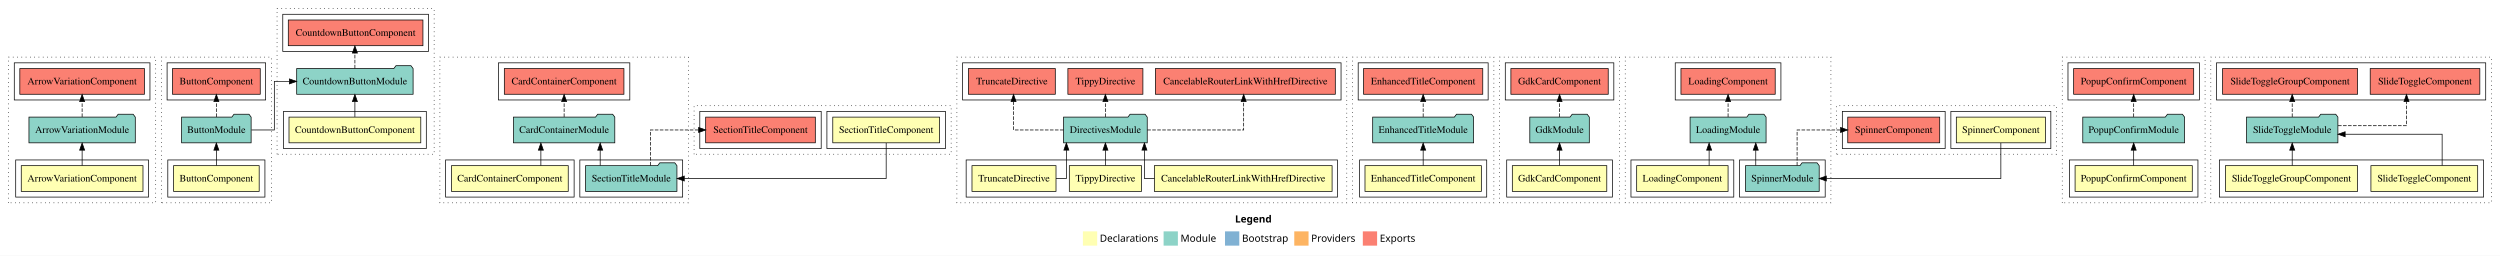
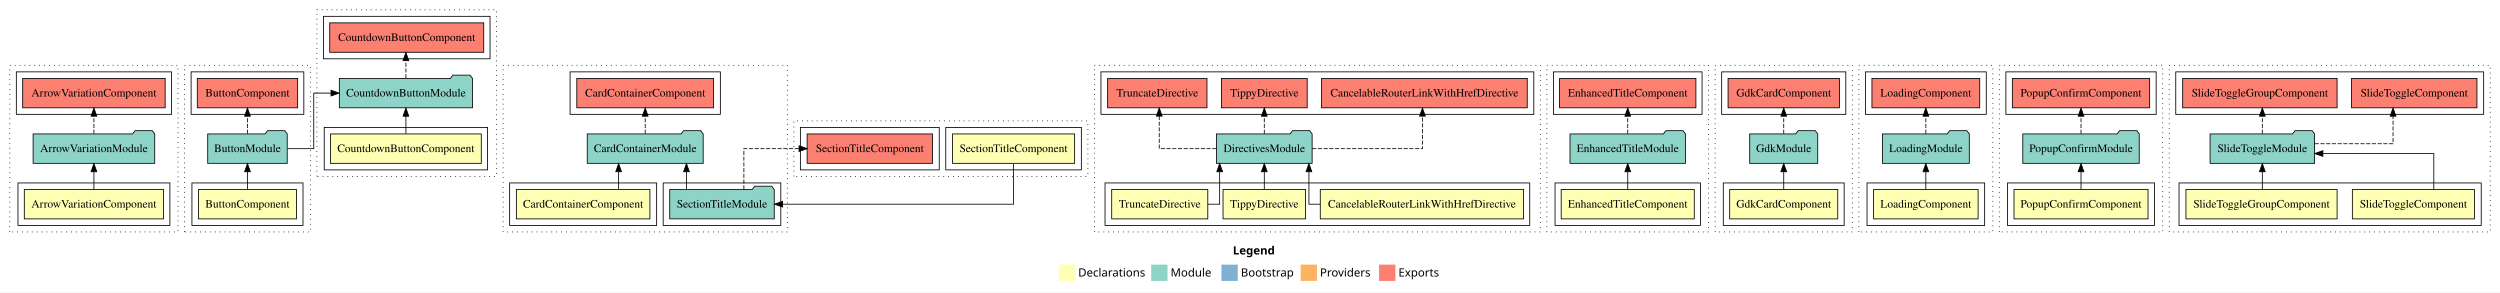
- <svg xmlns="http://www.w3.org/2000/svg" width="3501pt" height="358pt" viewBox="0.00 0.00 3501.00 358.00">
+ <svg xmlns="http://www.w3.org/2000/svg" width="3061pt" height="358pt" viewBox="0.00 0.00 3061.00 358.00">
  <g id="graph0" class="graph" transform="scale(1 1) rotate(0) translate(4 354)">
-     <polygon fill="#ffffff" stroke="transparent" points="-4,4 -4,-354 3497,-354 3497,4 -4,4" />
-     <text text-anchor="start" x="1725.509" y="-42.4" font-family="sans-serif" font-weight="bold" font-size="14.00" fill="#000000">Legend</text>
-     <polygon fill="#ffffb3" stroke="transparent" points="1512.5,-10 1512.5,-30 1532.5,-30 1532.5,-10 1512.5,-10" />
-     <text text-anchor="start" x="1536.129" y="-15.4" font-family="sans-serif" font-size="14.00" fill="#000000">  Declarations</text>
-     <polygon fill="#8dd3c7" stroke="transparent" points="1625.5,-10 1625.5,-30 1645.5,-30 1645.5,-10 1625.5,-10" />
-     <text text-anchor="start" x="1649.225" y="-15.4" font-family="sans-serif" font-size="14.00" fill="#000000">  Module</text>
-     <polygon fill="#80b1d3" stroke="transparent" points="1711.5,-10 1711.5,-30 1731.5,-30 1731.5,-10 1711.5,-10" />
-     <text text-anchor="start" x="1735.281" y="-15.4" font-family="sans-serif" font-size="14.00" fill="#000000">  Bootstrap</text>
-     <polygon fill="#fdb462" stroke="transparent" points="1808.5,-10 1808.5,-30 1828.5,-30 1828.5,-10 1808.5,-10" />
-     <text text-anchor="start" x="1832.173" y="-15.4" font-family="sans-serif" font-size="14.00" fill="#000000">  Providers</text>
-     <polygon fill="#fb8072" stroke="transparent" points="1904.5,-10 1904.5,-30 1924.5,-30 1924.5,-10 1904.5,-10" />
-     <text text-anchor="start" x="1928.226" y="-15.4" font-family="sans-serif" font-size="14.00" fill="#000000">  Exports</text>
+     <polygon fill="#ffffff" stroke="transparent" points="-4,4 -4,-354 3057,-354 3057,4 -4,4" />
+     <text text-anchor="start" x="1505.509" y="-42.4" font-family="sans-serif" font-weight="bold" font-size="14.00" fill="#000000">Legend</text>
+     <polygon fill="#ffffb3" stroke="transparent" points="1292.5,-10 1292.5,-30 1312.5,-30 1312.5,-10 1292.5,-10" />
+     <text text-anchor="start" x="1316.129" y="-15.4" font-family="sans-serif" font-size="14.00" fill="#000000">  Declarations</text>
+     <polygon fill="#8dd3c7" stroke="transparent" points="1405.5,-10 1405.5,-30 1425.5,-30 1425.5,-10 1405.5,-10" />
+     <text text-anchor="start" x="1429.225" y="-15.4" font-family="sans-serif" font-size="14.00" fill="#000000">  Module</text>
+     <polygon fill="#80b1d3" stroke="transparent" points="1491.5,-10 1491.5,-30 1511.5,-30 1511.5,-10 1491.5,-10" />
+     <text text-anchor="start" x="1515.281" y="-15.4" font-family="sans-serif" font-size="14.00" fill="#000000">  Bootstrap</text>
+     <polygon fill="#fdb462" stroke="transparent" points="1588.5,-10 1588.5,-30 1608.5,-30 1608.5,-10 1588.5,-10" />
+     <text text-anchor="start" x="1612.173" y="-15.4" font-family="sans-serif" font-size="14.00" fill="#000000">  Providers</text>
+     <polygon fill="#fb8072" stroke="transparent" points="1684.5,-10 1684.5,-30 1704.5,-30 1704.5,-10 1684.5,-10" />
+     <text text-anchor="start" x="1708.226" y="-15.4" font-family="sans-serif" font-size="14.00" fill="#000000">  Exports</text>
    <g id="clust1" class="cluster">
      <polygon fill="none" stroke="#000000" stroke-dasharray="1,5" points="8,-70 8,-274 214,-274 214,-70 8,-70" />
    </g>
    <g id="clust2" class="cluster">
      <polygon fill="none" stroke="#000000" points="18,-78 18,-130 204,-130 204,-78 18,-78" />
    </g>
    <g id="clust5" class="cluster">
      <polygon fill="none" stroke="#000000" points="16,-214 16,-266 206,-266 206,-214 16,-214" />
    </g>
    <g id="clust8" class="cluster">
      <polygon fill="none" stroke="#000000" stroke-dasharray="1,5" points="222,-70 222,-274 376,-274 376,-70 222,-70" />
    </g>
    <g id="clust9" class="cluster">
      <polygon fill="none" stroke="#000000" points="231,-78 231,-130 367,-130 367,-78 231,-78" />
    </g>
    <g id="clust12" class="cluster">
      <polygon fill="none" stroke="#000000" points="230,-214 230,-266 368,-266 368,-214 230,-214" />
    </g>
    <g id="clust15" class="cluster">
      <polygon fill="none" stroke="#000000" stroke-dasharray="1,5" points="612,-70 612,-274 960,-274 960,-70 612,-70" />
    </g>
    <g id="clust16" class="cluster">
      <polygon fill="none" stroke="#000000" points="620,-78 620,-130 800,-130 800,-78 620,-78" />
    </g>
    <g id="clust18" class="cluster">
      <polygon fill="none" stroke="#000000" points="808,-78 808,-130 952,-130 952,-78 808,-78" />
    </g>
    <g id="clust19" class="cluster">
      <polygon fill="none" stroke="#000000" points="694,-214 694,-266 878,-266 878,-214 694,-214" />
    </g>
    <g id="clust22" class="cluster">
      <polygon fill="none" stroke="#000000" stroke-dasharray="1,5" points="384,-138 384,-342 604,-342 604,-138 384,-138" />
    </g>
    <g id="clust23" class="cluster">
      <polygon fill="none" stroke="#000000" points="393,-146 393,-198 593,-198 593,-146 393,-146" />
    </g>
    <g id="clust26" class="cluster">
      <polygon fill="none" stroke="#000000" points="392,-282 392,-334 596,-334 596,-282 392,-282" />
    </g>
    <g id="clust29" class="cluster">
      <polygon fill="none" stroke="#000000" stroke-dasharray="1,5" points="1336,-70 1336,-274 1882,-274 1882,-70 1336,-70" />
    </g>
    <g id="clust30" class="cluster">
      <polygon fill="none" stroke="#000000" points="1349,-78 1349,-130 1869,-130 1869,-78 1349,-78" />
    </g>
    <g id="clust35" class="cluster">
      <polygon fill="none" stroke="#000000" points="1344,-214 1344,-266 1874,-266 1874,-214 1344,-214" />
    </g>
    <g id="clust38" class="cluster">
      <polygon fill="none" stroke="#000000" stroke-dasharray="1,5" points="1890,-70 1890,-274 2088,-274 2088,-70 1890,-70" />
    </g>
    <g id="clust39" class="cluster">
      <polygon fill="none" stroke="#000000" points="1900,-78 1900,-130 2078,-130 2078,-78 1900,-78" />
    </g>
    <g id="clust42" class="cluster">
      <polygon fill="none" stroke="#000000" points="1898,-214 1898,-266 2080,-266 2080,-214 1898,-214" />
    </g>
    <g id="clust45" class="cluster">
      <polygon fill="none" stroke="#000000" stroke-dasharray="1,5" points="2096,-70 2096,-274 2264,-274 2264,-70 2096,-70" />
    </g>
    <g id="clust46" class="cluster">
      <polygon fill="none" stroke="#000000" points="2106,-78 2106,-130 2254,-130 2254,-78 2106,-78" />
    </g>
    <g id="clust49" class="cluster">
      <polygon fill="none" stroke="#000000" points="2104,-214 2104,-266 2256,-266 2256,-214 2104,-214" />
    </g>
    <g id="clust52" class="cluster">
-       <polygon fill="none" stroke="#000000" stroke-dasharray="1,5" points="2272,-70 2272,-274 2560,-274 2560,-70 2272,-70" />
+       <polygon fill="none" stroke="#000000" stroke-dasharray="1,5" points="2272,-70 2272,-274 2436,-274 2436,-70 2272,-70" />
    </g>
    <g id="clust53" class="cluster">
-       <polygon fill="none" stroke="#000000" points="2280,-78 2280,-130 2424,-130 2424,-78 2280,-78" />
-     </g>
-     <g id="clust55" class="cluster">
-       <polygon fill="none" stroke="#000000" points="2432,-78 2432,-130 2552,-130 2552,-78 2432,-78" />
+       <polygon fill="none" stroke="#000000" points="2282,-78 2282,-130 2426,-130 2426,-78 2282,-78" />
    </g>
    <g id="clust56" class="cluster">
-       <polygon fill="none" stroke="#000000" points="2342,-214 2342,-266 2490,-266 2490,-214 2342,-214" />
+       <polygon fill="none" stroke="#000000" points="2280,-214 2280,-266 2428,-266 2428,-214 2280,-214" />
    </g>
    <g id="clust59" class="cluster">
-       <polygon fill="none" stroke="#000000" stroke-dasharray="1,5" points="2884,-70 2884,-274 3084,-274 3084,-70 2884,-70" />
+       <polygon fill="none" stroke="#000000" stroke-dasharray="1,5" points="2444,-70 2444,-274 2644,-274 2644,-70 2444,-70" />
    </g>
    <g id="clust60" class="cluster">
-       <polygon fill="none" stroke="#000000" points="2894,-78 2894,-130 3074,-130 3074,-78 2894,-78" />
+       <polygon fill="none" stroke="#000000" points="2454,-78 2454,-130 2634,-130 2634,-78 2454,-78" />
    </g>
    <g id="clust63" class="cluster">
-       <polygon fill="none" stroke="#000000" points="2892,-214 2892,-266 3076,-266 3076,-214 2892,-214" />
+       <polygon fill="none" stroke="#000000" points="2452,-214 2452,-266 2636,-266 2636,-214 2452,-214" />
    </g>
    <g id="clust66" class="cluster">
      <polygon fill="none" stroke="#000000" stroke-dasharray="1,5" points="968,-138 968,-206 1328,-206 1328,-138 968,-138" />
    </g>
    <g id="clust67" class="cluster">
      <polygon fill="none" stroke="#000000" points="1154,-146 1154,-198 1320,-198 1320,-146 1154,-146" />
    </g>
    <g id="clust70" class="cluster">
      <polygon fill="none" stroke="#000000" points="976,-146 976,-198 1146,-198 1146,-146 976,-146" />
    </g>
    <g id="clust73" class="cluster">
-       <polygon fill="none" stroke="#000000" stroke-dasharray="1,5" points="3092,-70 3092,-274 3485,-274 3485,-70 3092,-70" />
+       <polygon fill="none" stroke="#000000" stroke-dasharray="1,5" points="2652,-70 2652,-274 3045,-274 3045,-70 2652,-70" />
    </g>
    <g id="clust74" class="cluster">
-       <polygon fill="none" stroke="#000000" points="3104,-78 3104,-130 3474,-130 3474,-78 3104,-78" />
+       <polygon fill="none" stroke="#000000" points="2664,-78 2664,-130 3034,-130 3034,-78 2664,-78" />
    </g>
    <g id="clust78" class="cluster">
-       <polygon fill="none" stroke="#000000" points="3100,-214 3100,-266 3477,-266 3477,-214 3100,-214" />
-     </g>
-     <g id="clust81" class="cluster">
-       <polygon fill="none" stroke="#000000" stroke-dasharray="1,5" points="2568,-138 2568,-206 2876,-206 2876,-138 2568,-138" />
-     </g>
-     <g id="clust82" class="cluster">
-       <polygon fill="none" stroke="#000000" points="2728,-146 2728,-198 2868,-198 2868,-146 2728,-146" />
-     </g>
-     <g id="clust85" class="cluster">
-       <polygon fill="none" stroke="#000000" points="2576,-146 2576,-198 2720,-198 2720,-146 2576,-146" />
+       <polygon fill="none" stroke="#000000" points="2660,-214 2660,-266 3037,-266 3037,-214 2660,-214" />
    </g>
    <g id="node1" class="node">
      <polygon fill="#ffffb3" stroke="#000000" points="196.235,-122 25.765,-122 25.765,-86 196.235,-86 196.235,-122" />
      <text text-anchor="middle" x="111" y="-99.8" font-family="Times,serif" font-size="14.00" fill="#000000">ArrowVariationComponent</text>
    </g>
    <g id="node2" class="node">
      <polygon fill="#8dd3c7" stroke="#000000" points="185.452,-190 182.452,-194 161.452,-194 158.452,-190 36.548,-190 36.548,-154 185.452,-154 185.452,-190" />
      <text text-anchor="middle" x="111" y="-167.8" font-family="Times,serif" font-size="14.00" fill="#000000">ArrowVariationModule</text>
    </g>
    <g id="edge1" class="edge">
      <path fill="none" stroke="#000000" d="M111,-122.223C111,-122.223 111,-143.727 111,-143.727" />
      <polygon fill="#000000" stroke="#000000" points="107.5,-143.727 111,-153.727 114.5,-143.727 107.5,-143.727" />
    </g>
    <g id="node3" class="node">
      <polygon fill="#fb8072" stroke="#000000" points="198.235,-258 23.765,-258 23.765,-222 198.235,-222 198.235,-258" />
      <text text-anchor="middle" x="111" y="-235.8" font-family="Times,serif" font-size="14.00" fill="#000000">ArrowVariationComponent </text>
    </g>
    <g id="edge2" class="edge">
      <path fill="none" stroke="#000000" stroke-dasharray="5,2" d="M111,-190.223C111,-190.223 111,-211.727 111,-211.727" />
      <polygon fill="#000000" stroke="#000000" points="107.5,-211.727 111,-221.727 114.5,-211.727 107.5,-211.727" />
    </g>
    <g id="node4" class="node">
      <polygon fill="#ffffb3" stroke="#000000" points="358.951,-122 239.049,-122 239.049,-86 358.951,-86 358.951,-122" />
      <text text-anchor="middle" x="299" y="-99.8" font-family="Times,serif" font-size="14.00" fill="#000000">ButtonComponent</text>
    </g>
    <g id="node5" class="node">
      <polygon fill="#8dd3c7" stroke="#000000" points="347.668,-190 344.668,-194 323.668,-194 320.668,-190 250.332,-190 250.332,-154 347.668,-154 347.668,-190" />
      <text text-anchor="middle" x="299" y="-167.8" font-family="Times,serif" font-size="14.00" fill="#000000">ButtonModule</text>
    </g>
    <g id="edge3" class="edge">
      <path fill="none" stroke="#000000" d="M299,-122.223C299,-122.223 299,-143.727 299,-143.727" />
      <polygon fill="#000000" stroke="#000000" points="295.5,-143.727 299,-153.727 302.5,-143.727 295.5,-143.727" />
    </g>
    <g id="node6" class="node">
      <polygon fill="#fb8072" stroke="#000000" points="360.45,-258 237.55,-258 237.55,-222 360.45,-222 360.45,-258" />
      <text text-anchor="middle" x="299" y="-235.8" font-family="Times,serif" font-size="14.00" fill="#000000">ButtonComponent </text>
    </g>
    <g id="edge4" class="edge">
      <path fill="none" stroke="#000000" stroke-dasharray="5,2" d="M299,-190.223C299,-190.223 299,-211.727 299,-211.727" />
      <polygon fill="#000000" stroke="#000000" points="295.5,-211.727 299,-221.727 302.5,-211.727 295.5,-211.727" />
    </g>
    <g id="node12" class="node">
      <polygon fill="#8dd3c7" stroke="#000000" points="574.501,-258 571.501,-262 550.501,-262 547.501,-258 411.499,-258 411.499,-222 574.501,-222 574.501,-258" />
      <text text-anchor="middle" x="493" y="-235.8" font-family="Times,serif" font-size="14.00" fill="#000000">CountdownButtonModule</text>
    </g>
    <g id="edge9" class="edge">
      <path fill="none" stroke="#000000" d="M348.087,-172C365.181,-172 380.167,-172 380.167,-172 380.167,-172 380.167,-240 380.167,-240 380.167,-240 401.298,-240 401.298,-240" />
      <polygon fill="#000000" stroke="#000000" points="401.298,-243.5 411.298,-240 401.297,-236.5 401.298,-243.5" />
    </g>
    <g id="node7" class="node">
      <polygon fill="#ffffb3" stroke="#000000" points="791.752,-122 628.248,-122 628.248,-86 791.752,-86 791.752,-122" />
      <text text-anchor="middle" x="710" y="-99.8" font-family="Times,serif" font-size="14.00" fill="#000000">CardContainerComponent</text>
    </g>
    <g id="node8" class="node">
      <polygon fill="#8dd3c7" stroke="#000000" points="856.969,-190 853.969,-194 832.969,-194 829.969,-190 715.031,-190 715.031,-154 856.969,-154 856.969,-190" />
      <text text-anchor="middle" x="786" y="-167.8" font-family="Times,serif" font-size="14.00" fill="#000000">CardContainerModule</text>
    </g>
    <g id="edge5" class="edge">
      <path fill="none" stroke="#000000" d="M753.446,-122.223C753.446,-122.223 753.446,-143.727 753.446,-143.727" />
      <polygon fill="#000000" stroke="#000000" points="749.946,-143.727 753.446,-153.727 756.946,-143.727 749.946,-143.727" />
    </g>
    <g id="node10" class="node">
      <polygon fill="#fb8072" stroke="#000000" points="869.752,-258 702.248,-258 702.248,-222 869.752,-222 869.752,-258" />
      <text text-anchor="middle" x="786" y="-235.8" font-family="Times,serif" font-size="14.00" fill="#000000">CardContainerComponent </text>
    </g>
    <g id="edge7" class="edge">
      <path fill="none" stroke="#000000" stroke-dasharray="5,2" d="M786,-190.223C786,-190.223 786,-211.727 786,-211.727" />
      <polygon fill="#000000" stroke="#000000" points="782.5,-211.727 786,-221.727 789.5,-211.727 782.5,-211.727" />
    </g>
    <g id="node9" class="node">
      <polygon fill="#8dd3c7" stroke="#000000" points="943.982,-122 940.982,-126 919.982,-126 916.982,-122 816.018,-122 816.018,-86 943.982,-86 943.982,-122" />
      <text text-anchor="middle" x="880" y="-99.8" font-family="Times,serif" font-size="14.00" fill="#000000">SectionTitleModule</text>
    </g>
    <g id="edge6" class="edge">
      <path fill="none" stroke="#000000" d="M836.497,-122.223C836.497,-122.223 836.497,-143.727 836.497,-143.727" />
      <polygon fill="#000000" stroke="#000000" points="832.997,-143.727 836.497,-153.727 839.997,-143.727 832.997,-143.727" />
    </g>
-     <g id="node35" class="node">
+     <g id="node34" class="node">
      <polygon fill="#fb8072" stroke="#000000" points="1137.765,-190 984.235,-190 984.235,-154 1137.765,-154 1137.765,-190" />
      <text text-anchor="middle" x="1061" y="-167.8" font-family="Times,serif" font-size="14.00" fill="#000000">SectionTitleComponent </text>
    </g>
-     <g id="edge27" class="edge">
+     <g id="edge26" class="edge">
      <path fill="none" stroke="#000000" stroke-dasharray="5,2" d="M906.808,-122.223C906.808,-142.365 906.808,-172 906.808,-172 906.808,-172 974.356,-172 974.356,-172" />
      <polygon fill="#000000" stroke="#000000" points="974.356,-175.5 984.356,-172 974.356,-168.5 974.356,-175.5" />
    </g>
    <g id="node11" class="node">
      <polygon fill="#ffffb3" stroke="#000000" points="585.284,-190 400.716,-190 400.716,-154 585.284,-154 585.284,-190" />
      <text text-anchor="middle" x="493" y="-167.8" font-family="Times,serif" font-size="14.00" fill="#000000">CountdownButtonComponent</text>
    </g>
    <g id="edge8" class="edge">
      <path fill="none" stroke="#000000" d="M493,-190.223C493,-190.223 493,-211.727 493,-211.727" />
      <polygon fill="#000000" stroke="#000000" points="489.5,-211.727 493,-221.727 496.5,-211.727 489.5,-211.727" />
    </g>
    <g id="node13" class="node">
      <polygon fill="#fb8072" stroke="#000000" points="588.284,-326 399.716,-326 399.716,-290 588.284,-290 588.284,-326" />
      <text text-anchor="middle" x="494" y="-303.8" font-family="Times,serif" font-size="14.00" fill="#000000">CountdownButtonComponent </text>
    </g>
    <g id="edge10" class="edge">
      <path fill="none" stroke="#000000" stroke-dasharray="5,2" d="M493,-258.223C493,-258.223 493,-279.727 493,-279.727" />
      <polygon fill="#000000" stroke="#000000" points="489.5,-279.727 493,-289.727 496.5,-279.727 489.5,-279.727" />
    </g>
    <g id="node14" class="node">
      <polygon fill="#ffffb3" stroke="#000000" points="1861.458,-122 1612.542,-122 1612.542,-86 1861.458,-86 1861.458,-122" />
      <text text-anchor="middle" x="1737" y="-99.8" font-family="Times,serif" font-size="14.00" fill="#000000">CancelableRouterLinkWithHrefDirective</text>
    </g>
    <g id="node17" class="node">
      <polygon fill="#8dd3c7" stroke="#000000" points="1602.577,-190 1599.577,-194 1578.577,-194 1575.577,-190 1485.423,-190 1485.423,-154 1602.577,-154 1602.577,-190" />
      <text text-anchor="middle" x="1544" y="-167.8" font-family="Times,serif" font-size="14.00" fill="#000000">DirectivesModule</text>
    </g>
    <g id="edge11" class="edge">
      <path fill="none" stroke="#000000" d="M1612.678,-104C1604.034,-104 1598.651,-104 1598.651,-104 1598.651,-104 1598.651,-143.777 1598.651,-143.777" />
      <polygon fill="#000000" stroke="#000000" points="1595.151,-143.777 1598.651,-153.777 1602.151,-143.777 1595.151,-143.777" />
    </g>
    <g id="node15" class="node">
      <polygon fill="#ffffb3" stroke="#000000" points="1594.527,-122 1493.473,-122 1493.473,-86 1594.527,-86 1594.527,-122" />
      <text text-anchor="middle" x="1544" y="-99.8" font-family="Times,serif" font-size="14.00" fill="#000000">TippyDirective</text>
    </g>
    <g id="edge12" class="edge">
      <path fill="none" stroke="#000000" d="M1544,-122.223C1544,-122.223 1544,-143.727 1544,-143.727" />
      <polygon fill="#000000" stroke="#000000" points="1540.5,-143.727 1544,-153.727 1547.5,-143.727 1540.5,-143.727" />
    </g>
    <g id="node16" class="node">
      <polygon fill="#ffffb3" stroke="#000000" points="1474.831,-122 1357.169,-122 1357.169,-86 1474.831,-86 1474.831,-122" />
      <text text-anchor="middle" x="1416" y="-99.8" font-family="Times,serif" font-size="14.00" fill="#000000">TruncateDirective</text>
    </g>
    <g id="edge13" class="edge">
      <path fill="none" stroke="#000000" d="M1474.858,-104C1483.385,-104 1489.349,-104 1489.349,-104 1489.349,-104 1489.349,-143.777 1489.349,-143.777" />
      <polygon fill="#000000" stroke="#000000" points="1485.849,-143.777 1489.349,-153.777 1492.849,-143.777 1485.849,-143.777" />
    </g>
    <g id="node18" class="node">
      <polygon fill="#fb8072" stroke="#000000" points="1865.957,-258 1614.043,-258 1614.043,-222 1865.957,-222 1865.957,-258" />
      <text text-anchor="middle" x="1740" y="-235.8" font-family="Times,serif" font-size="14.00" fill="#000000">CancelableRouterLinkWithHrefDirective </text>
    </g>
    <g id="edge14" class="edge">
      <path fill="none" stroke="#000000" stroke-dasharray="5,2" d="M1602.619,-172C1659.608,-172 1737.625,-172 1737.625,-172 1737.625,-172 1737.625,-211.777 1737.625,-211.777" />
      <polygon fill="#000000" stroke="#000000" points="1734.125,-211.777 1737.625,-221.777 1741.125,-211.777 1734.125,-211.777" />
    </g>
    <g id="node19" class="node">
      <polygon fill="#fb8072" stroke="#000000" points="1596.526,-258 1491.474,-258 1491.474,-222 1596.526,-222 1596.526,-258" />
      <text text-anchor="middle" x="1544" y="-235.8" font-family="Times,serif" font-size="14.00" fill="#000000">TippyDirective </text>
    </g>
    <g id="edge15" class="edge">
      <path fill="none" stroke="#000000" stroke-dasharray="5,2" d="M1544,-190.223C1544,-190.223 1544,-211.727 1544,-211.727" />
      <polygon fill="#000000" stroke="#000000" points="1540.5,-211.727 1544,-221.727 1547.5,-211.727 1540.5,-211.727" />
    </g>
    <g id="node20" class="node">
      <polygon fill="#fb8072" stroke="#000000" points="1473.831,-258 1352.169,-258 1352.169,-222 1473.831,-222 1473.831,-258" />
      <text text-anchor="middle" x="1413" y="-235.8" font-family="Times,serif" font-size="14.00" fill="#000000">TruncateDirective </text>
    </g>
    <g id="edge16" class="edge">
      <path fill="none" stroke="#000000" stroke-dasharray="5,2" d="M1485.333,-172C1451.41,-172 1415.375,-172 1415.375,-172 1415.375,-172 1415.375,-211.777 1415.375,-211.777" />
      <polygon fill="#000000" stroke="#000000" points="1411.875,-211.777 1415.375,-221.777 1418.875,-211.777 1411.875,-211.777" />
    </g>
    <g id="node21" class="node">
      <polygon fill="#ffffb3" stroke="#000000" points="2070.468,-122 1907.532,-122 1907.532,-86 2070.468,-86 2070.468,-122" />
      <text text-anchor="middle" x="1989" y="-99.8" font-family="Times,serif" font-size="14.00" fill="#000000">EnhancedTitleComponent</text>
    </g>
    <g id="node22" class="node">
      <polygon fill="#8dd3c7" stroke="#000000" points="2059.685,-190 2056.685,-194 2035.685,-194 2032.685,-190 1918.315,-190 1918.315,-154 2059.685,-154 2059.685,-190" />
      <text text-anchor="middle" x="1989" y="-167.8" font-family="Times,serif" font-size="14.00" fill="#000000">EnhancedTitleModule</text>
    </g>
    <g id="edge17" class="edge">
      <path fill="none" stroke="#000000" d="M1989,-122.223C1989,-122.223 1989,-143.727 1989,-143.727" />
      <polygon fill="#000000" stroke="#000000" points="1985.5,-143.727 1989,-153.727 1992.5,-143.727 1985.5,-143.727" />
    </g>
    <g id="node23" class="node">
      <polygon fill="#fb8072" stroke="#000000" points="2072.468,-258 1905.532,-258 1905.532,-222 2072.468,-222 2072.468,-258" />
      <text text-anchor="middle" x="1989" y="-235.8" font-family="Times,serif" font-size="14.00" fill="#000000">EnhancedTitleComponent </text>
    </g>
    <g id="edge18" class="edge">
      <path fill="none" stroke="#000000" stroke-dasharray="5,2" d="M1989,-190.223C1989,-190.223 1989,-211.727 1989,-211.727" />
      <polygon fill="#000000" stroke="#000000" points="1985.5,-211.727 1989,-221.727 1992.5,-211.727 1985.5,-211.727" />
    </g>
    <g id="node24" class="node">
      <polygon fill="#ffffb3" stroke="#000000" points="2246.151,-122 2113.849,-122 2113.849,-86 2246.151,-86 2246.151,-122" />
      <text text-anchor="middle" x="2180" y="-99.8" font-family="Times,serif" font-size="14.00" fill="#000000">GdkCardComponent</text>
    </g>
    <g id="node25" class="node">
      <polygon fill="#8dd3c7" stroke="#000000" points="2221.657,-190 2218.657,-194 2197.657,-194 2194.657,-190 2138.343,-190 2138.343,-154 2221.657,-154 2221.657,-190" />
      <text text-anchor="middle" x="2180" y="-167.8" font-family="Times,serif" font-size="14.00" fill="#000000">GdkModule</text>
    </g>
    <g id="edge19" class="edge">
      <path fill="none" stroke="#000000" d="M2180,-122.223C2180,-122.223 2180,-143.727 2180,-143.727" />
      <polygon fill="#000000" stroke="#000000" points="2176.5,-143.727 2180,-153.727 2183.5,-143.727 2176.5,-143.727" />
    </g>
    <g id="node26" class="node">
      <polygon fill="#fb8072" stroke="#000000" points="2248.151,-258 2111.849,-258 2111.849,-222 2248.151,-222 2248.151,-258" />
      <text text-anchor="middle" x="2180" y="-235.8" font-family="Times,serif" font-size="14.00" fill="#000000">GdkCardComponent </text>
    </g>
    <g id="edge20" class="edge">
      <path fill="none" stroke="#000000" stroke-dasharray="5,2" d="M2180,-190.223C2180,-190.223 2180,-211.727 2180,-211.727" />
      <polygon fill="#000000" stroke="#000000" points="2176.5,-211.727 2180,-221.727 2183.5,-211.727 2176.5,-211.727" />
    </g>
    <g id="node27" class="node">
-       <polygon fill="#ffffb3" stroke="#000000" points="2415.99,-122 2288.01,-122 2288.01,-86 2415.99,-86 2415.99,-122" />
-       <text text-anchor="middle" x="2352" y="-99.8" font-family="Times,serif" font-size="14.00" fill="#000000">LoadingComponent</text>
+       <polygon fill="#ffffb3" stroke="#000000" points="2417.99,-122 2290.01,-122 2290.01,-86 2417.99,-86 2417.99,-122" />
+       <text text-anchor="middle" x="2354" y="-99.8" font-family="Times,serif" font-size="14.00" fill="#000000">LoadingComponent</text>
    </g>
    <g id="node28" class="node">
-       <polygon fill="#8dd3c7" stroke="#000000" points="2469.208,-190 2466.208,-194 2445.208,-194 2442.208,-190 2362.792,-190 2362.792,-154 2469.208,-154 2469.208,-190" />
-       <text text-anchor="middle" x="2416" y="-167.8" font-family="Times,serif" font-size="14.00" fill="#000000">LoadingModule</text>
+       <polygon fill="#8dd3c7" stroke="#000000" points="2407.208,-190 2404.208,-194 2383.208,-194 2380.208,-190 2300.792,-190 2300.792,-154 2407.208,-154 2407.208,-190" />
+       <text text-anchor="middle" x="2354" y="-167.8" font-family="Times,serif" font-size="14.00" fill="#000000">LoadingModule</text>
    </g>
    <g id="edge21" class="edge">
-       <path fill="none" stroke="#000000" d="M2389.446,-122.223C2389.446,-122.223 2389.446,-143.727 2389.446,-143.727" />
-       <polygon fill="#000000" stroke="#000000" points="2385.946,-143.727 2389.446,-153.727 2392.946,-143.727 2385.946,-143.727" />
+       <path fill="none" stroke="#000000" d="M2354,-122.223C2354,-122.223 2354,-143.727 2354,-143.727" />
+       <polygon fill="#000000" stroke="#000000" points="2350.5,-143.727 2354,-153.727 2357.5,-143.727 2350.5,-143.727" />
+     </g>
+     <g id="node29" class="node">
+       <polygon fill="#fb8072" stroke="#000000" points="2419.991,-258 2288.009,-258 2288.009,-222 2419.991,-222 2419.991,-258" />
+       <text text-anchor="middle" x="2354" y="-235.8" font-family="Times,serif" font-size="14.00" fill="#000000">LoadingComponent </text>
+     </g>
+     <g id="edge22" class="edge">
+       <path fill="none" stroke="#000000" stroke-dasharray="5,2" d="M2354,-190.223C2354,-190.223 2354,-211.727 2354,-211.727" />
+       <polygon fill="#000000" stroke="#000000" points="2350.5,-211.727 2354,-221.727 2357.5,-211.727 2350.5,-211.727" />
    </g>
    <g id="node30" class="node">
-       <polygon fill="#fb8072" stroke="#000000" points="2481.991,-258 2350.009,-258 2350.009,-222 2481.991,-222 2481.991,-258" />
-       <text text-anchor="middle" x="2416" y="-235.8" font-family="Times,serif" font-size="14.00" fill="#000000">LoadingComponent </text>
+       <polygon fill="#ffffb3" stroke="#000000" points="2626.055,-122 2461.945,-122 2461.945,-86 2626.055,-86 2626.055,-122" />
+       <text text-anchor="middle" x="2544" y="-99.8" font-family="Times,serif" font-size="14.00" fill="#000000">PopupConfirmComponent</text>
+     </g>
+     <g id="node31" class="node">
+       <polygon fill="#8dd3c7" stroke="#000000" points="2615.272,-190 2612.272,-194 2591.272,-194 2588.272,-190 2472.728,-190 2472.728,-154 2615.272,-154 2615.272,-190" />
+       <text text-anchor="middle" x="2544" y="-167.8" font-family="Times,serif" font-size="14.00" fill="#000000">PopupConfirmModule</text>
    </g>
    <g id="edge23" class="edge">
-       <path fill="none" stroke="#000000" stroke-dasharray="5,2" d="M2416,-190.223C2416,-190.223 2416,-211.727 2416,-211.727" />
-       <polygon fill="#000000" stroke="#000000" points="2412.5,-211.727 2416,-221.727 2419.5,-211.727 2412.5,-211.727" />
-     </g>
-     <g id="node29" class="node">
-       <polygon fill="#8dd3c7" stroke="#000000" points="2543.598,-122 2540.598,-126 2519.598,-126 2516.598,-122 2440.402,-122 2440.402,-86 2543.598,-86 2543.598,-122" />
-       <text text-anchor="middle" x="2492" y="-99.8" font-family="Times,serif" font-size="14.00" fill="#000000">SpinnerModule</text>
-     </g>
-     <g id="edge22" class="edge">
-       <path fill="none" stroke="#000000" d="M2454.777,-122.223C2454.777,-122.223 2454.777,-143.727 2454.777,-143.727" />
-       <polygon fill="#000000" stroke="#000000" points="2451.277,-143.727 2454.777,-153.727 2458.277,-143.727 2451.277,-143.727" />
-     </g>
-     <g id="node42" class="node">
-       <polygon fill="#fb8072" stroke="#000000" points="2712.381,-190 2583.619,-190 2583.619,-154 2712.381,-154 2712.381,-190" />
-       <text text-anchor="middle" x="2648" y="-167.8" font-family="Times,serif" font-size="14.00" fill="#000000">SpinnerComponent </text>
-     </g>
-     <g id="edge33" class="edge">
-       <path fill="none" stroke="#000000" stroke-dasharray="5,2" d="M2512.647,-122.223C2512.647,-142.365 2512.647,-172 2512.647,-172 2512.647,-172 2573.495,-172 2573.495,-172" />
-       <polygon fill="#000000" stroke="#000000" points="2573.495,-175.5 2583.495,-172 2573.495,-168.5 2573.495,-175.5" />
-     </g>
-     <g id="node31" class="node">
-       <polygon fill="#ffffb3" stroke="#000000" points="3066.055,-122 2901.945,-122 2901.945,-86 3066.055,-86 3066.055,-122" />
-       <text text-anchor="middle" x="2984" y="-99.8" font-family="Times,serif" font-size="14.00" fill="#000000">PopupConfirmComponent</text>
+       <path fill="none" stroke="#000000" d="M2544,-122.223C2544,-122.223 2544,-143.727 2544,-143.727" />
+       <polygon fill="#000000" stroke="#000000" points="2540.5,-143.727 2544,-153.727 2547.5,-143.727 2540.5,-143.727" />
    </g>
    <g id="node32" class="node">
-       <polygon fill="#8dd3c7" stroke="#000000" points="3055.272,-190 3052.272,-194 3031.272,-194 3028.272,-190 2912.728,-190 2912.728,-154 3055.272,-154 3055.272,-190" />
-       <text text-anchor="middle" x="2984" y="-167.8" font-family="Times,serif" font-size="14.00" fill="#000000">PopupConfirmModule</text>
+       <polygon fill="#fb8072" stroke="#000000" points="2628.054,-258 2459.946,-258 2459.946,-222 2628.054,-222 2628.054,-258" />
+       <text text-anchor="middle" x="2544" y="-235.8" font-family="Times,serif" font-size="14.00" fill="#000000">PopupConfirmComponent </text>
    </g>
    <g id="edge24" class="edge">
-       <path fill="none" stroke="#000000" d="M2984,-122.223C2984,-122.223 2984,-143.727 2984,-143.727" />
-       <polygon fill="#000000" stroke="#000000" points="2980.5,-143.727 2984,-153.727 2987.5,-143.727 2980.5,-143.727" />
+       <path fill="none" stroke="#000000" stroke-dasharray="5,2" d="M2544,-190.223C2544,-190.223 2544,-211.727 2544,-211.727" />
+       <polygon fill="#000000" stroke="#000000" points="2540.5,-211.727 2544,-221.727 2547.5,-211.727 2540.5,-211.727" />
    </g>
    <g id="node33" class="node">
-       <polygon fill="#fb8072" stroke="#000000" points="3068.054,-258 2899.946,-258 2899.946,-222 3068.054,-222 3068.054,-258" />
-       <text text-anchor="middle" x="2984" y="-235.8" font-family="Times,serif" font-size="14.00" fill="#000000">PopupConfirmComponent </text>
-     </g>
-     <g id="edge25" class="edge">
-       <path fill="none" stroke="#000000" stroke-dasharray="5,2" d="M2984,-190.223C2984,-190.223 2984,-211.727 2984,-211.727" />
-       <polygon fill="#000000" stroke="#000000" points="2980.5,-211.727 2984,-221.727 2987.5,-211.727 2980.5,-211.727" />
-     </g>
-     <g id="node34" class="node">
      <polygon fill="#ffffb3" stroke="#000000" points="1311.765,-190 1162.235,-190 1162.235,-154 1311.765,-154 1311.765,-190" />
      <text text-anchor="middle" x="1237" y="-167.8" font-family="Times,serif" font-size="14.00" fill="#000000">SectionTitleComponent</text>
    </g>
-     <g id="edge26" class="edge">
+     <g id="edge25" class="edge">
      <path fill="none" stroke="#000000" d="M1237,-153.777C1237,-133.635 1237,-104 1237,-104 1237,-104 954.237,-104 954.237,-104" />
      <polygon fill="#000000" stroke="#000000" points="954.237,-100.5 944.237,-104 954.237,-107.5 954.237,-100.5" />
    </g>
+     <g id="node35" class="node">
+       <polygon fill="#ffffb3" stroke="#000000" points="3025.769,-122 2876.231,-122 2876.231,-86 3025.769,-86 3025.769,-122" />
+       <text text-anchor="middle" x="2951" y="-99.8" font-family="Times,serif" font-size="14.00" fill="#000000">SlideToggleComponent</text>
+     </g>
+     <g id="node37" class="node">
+       <polygon fill="#8dd3c7" stroke="#000000" points="2829.986,-190 2826.986,-194 2805.986,-194 2802.986,-190 2702.014,-190 2702.014,-154 2829.986,-154 2829.986,-190" />
+       <text text-anchor="middle" x="2766" y="-167.8" font-family="Times,serif" font-size="14.00" fill="#000000">SlideToggleModule</text>
+     </g>
+     <g id="edge27" class="edge">
+       <path fill="none" stroke="#000000" d="M2975.961,-122.267C2975.961,-140.555 2975.961,-166 2975.961,-166 2975.961,-166 2840.136,-166 2840.136,-166" />
+       <polygon fill="#000000" stroke="#000000" points="2840.136,-162.5 2830.136,-166 2840.136,-169.5 2840.136,-162.5" />
+     </g>
    <g id="node36" class="node">
-       <polygon fill="#ffffb3" stroke="#000000" points="3465.769,-122 3316.231,-122 3316.231,-86 3465.769,-86 3465.769,-122" />
-       <text text-anchor="middle" x="3391" y="-99.8" font-family="Times,serif" font-size="14.00" fill="#000000">SlideToggleComponent</text>
+       <polygon fill="#ffffb3" stroke="#000000" points="2857.536,-122 2672.464,-122 2672.464,-86 2857.536,-86 2857.536,-122" />
+       <text text-anchor="middle" x="2765" y="-99.8" font-family="Times,serif" font-size="14.00" fill="#000000">SlideToggleGroupComponent</text>
+     </g>
+     <g id="edge28" class="edge">
+       <path fill="none" stroke="#000000" d="M2766,-122.223C2766,-122.223 2766,-143.727 2766,-143.727" />
+       <polygon fill="#000000" stroke="#000000" points="2762.5,-143.727 2766,-153.727 2769.5,-143.727 2762.5,-143.727" />
    </g>
    <g id="node38" class="node">
-       <polygon fill="#8dd3c7" stroke="#000000" points="3269.986,-190 3266.986,-194 3245.986,-194 3242.986,-190 3142.014,-190 3142.014,-154 3269.986,-154 3269.986,-190" />
-       <text text-anchor="middle" x="3206" y="-167.8" font-family="Times,serif" font-size="14.00" fill="#000000">SlideToggleModule</text>
-     </g>
-     <g id="edge28" class="edge">
-       <path fill="none" stroke="#000000" d="M3415.961,-122.267C3415.961,-140.555 3415.961,-166 3415.961,-166 3415.961,-166 3280.136,-166 3280.136,-166" />
-       <polygon fill="#000000" stroke="#000000" points="3280.136,-162.5 3270.136,-166 3280.136,-169.5 3280.136,-162.5" />
-     </g>
-     <g id="node37" class="node">
-       <polygon fill="#ffffb3" stroke="#000000" points="3297.536,-122 3112.464,-122 3112.464,-86 3297.536,-86 3297.536,-122" />
-       <text text-anchor="middle" x="3205" y="-99.8" font-family="Times,serif" font-size="14.00" fill="#000000">SlideToggleGroupComponent</text>
+       <polygon fill="#fb8072" stroke="#000000" points="3028.769,-258 2875.231,-258 2875.231,-222 3028.769,-222 3028.769,-258" />
+       <text text-anchor="middle" x="2952" y="-235.8" font-family="Times,serif" font-size="14.00" fill="#000000">SlideToggleComponent </text>
    </g>
    <g id="edge29" class="edge">
-       <path fill="none" stroke="#000000" d="M3206,-122.223C3206,-122.223 3206,-143.727 3206,-143.727" />
-       <polygon fill="#000000" stroke="#000000" points="3202.5,-143.727 3206,-153.727 3209.5,-143.727 3202.5,-143.727" />
+       <path fill="none" stroke="#000000" stroke-dasharray="5,2" d="M2830.172,-178C2874.696,-178 2926.039,-178 2926.039,-178 2926.039,-178 2926.039,-211.733 2926.039,-211.733" />
+       <polygon fill="#000000" stroke="#000000" points="2922.539,-211.733 2926.039,-221.733 2929.539,-211.733 2922.539,-211.733" />
    </g>
    <g id="node39" class="node">
-       <polygon fill="#fb8072" stroke="#000000" points="3468.769,-258 3315.231,-258 3315.231,-222 3468.769,-222 3468.769,-258" />
-       <text text-anchor="middle" x="3392" y="-235.8" font-family="Times,serif" font-size="14.00" fill="#000000">SlideToggleComponent </text>
+       <polygon fill="#fb8072" stroke="#000000" points="2857.536,-258 2668.464,-258 2668.464,-222 2857.536,-222 2857.536,-258" />
+       <text text-anchor="middle" x="2763" y="-235.8" font-family="Times,serif" font-size="14.00" fill="#000000">SlideToggleGroupComponent </text>
    </g>
    <g id="edge30" class="edge">
-       <path fill="none" stroke="#000000" stroke-dasharray="5,2" d="M3270.172,-178C3314.696,-178 3366.039,-178 3366.039,-178 3366.039,-178 3366.039,-211.733 3366.039,-211.733" />
-       <polygon fill="#000000" stroke="#000000" points="3362.539,-211.733 3366.039,-221.733 3369.539,-211.733 3362.539,-211.733" />
-     </g>
-     <g id="node40" class="node">
-       <polygon fill="#fb8072" stroke="#000000" points="3297.536,-258 3108.464,-258 3108.464,-222 3297.536,-222 3297.536,-258" />
-       <text text-anchor="middle" x="3203" y="-235.8" font-family="Times,serif" font-size="14.00" fill="#000000">SlideToggleGroupComponent </text>
-     </g>
-     <g id="edge31" class="edge">
-       <path fill="none" stroke="#000000" stroke-dasharray="5,2" d="M3206,-190.223C3206,-190.223 3206,-211.727 3206,-211.727" />
-       <polygon fill="#000000" stroke="#000000" points="3202.5,-211.727 3206,-221.727 3209.5,-211.727 3202.5,-211.727" />
-     </g>
-     <g id="node41" class="node">
-       <polygon fill="#ffffb3" stroke="#000000" points="2860.381,-190 2735.619,-190 2735.619,-154 2860.381,-154 2860.381,-190" />
-       <text text-anchor="middle" x="2798" y="-167.8" font-family="Times,serif" font-size="14.00" fill="#000000">SpinnerComponent</text>
-     </g>
-     <g id="edge32" class="edge">
-       <path fill="none" stroke="#000000" d="M2798,-153.777C2798,-133.635 2798,-104 2798,-104 2798,-104 2553.563,-104 2553.563,-104" />
-       <polygon fill="#000000" stroke="#000000" points="2553.563,-100.5 2543.563,-104 2553.563,-107.5 2553.563,-100.5" />
+       <path fill="none" stroke="#000000" stroke-dasharray="5,2" d="M2766,-190.223C2766,-190.223 2766,-211.727 2766,-211.727" />
+       <polygon fill="#000000" stroke="#000000" points="2762.5,-211.727 2766,-221.727 2769.5,-211.727 2762.5,-211.727" />
    </g>
  </g>
</svg>
